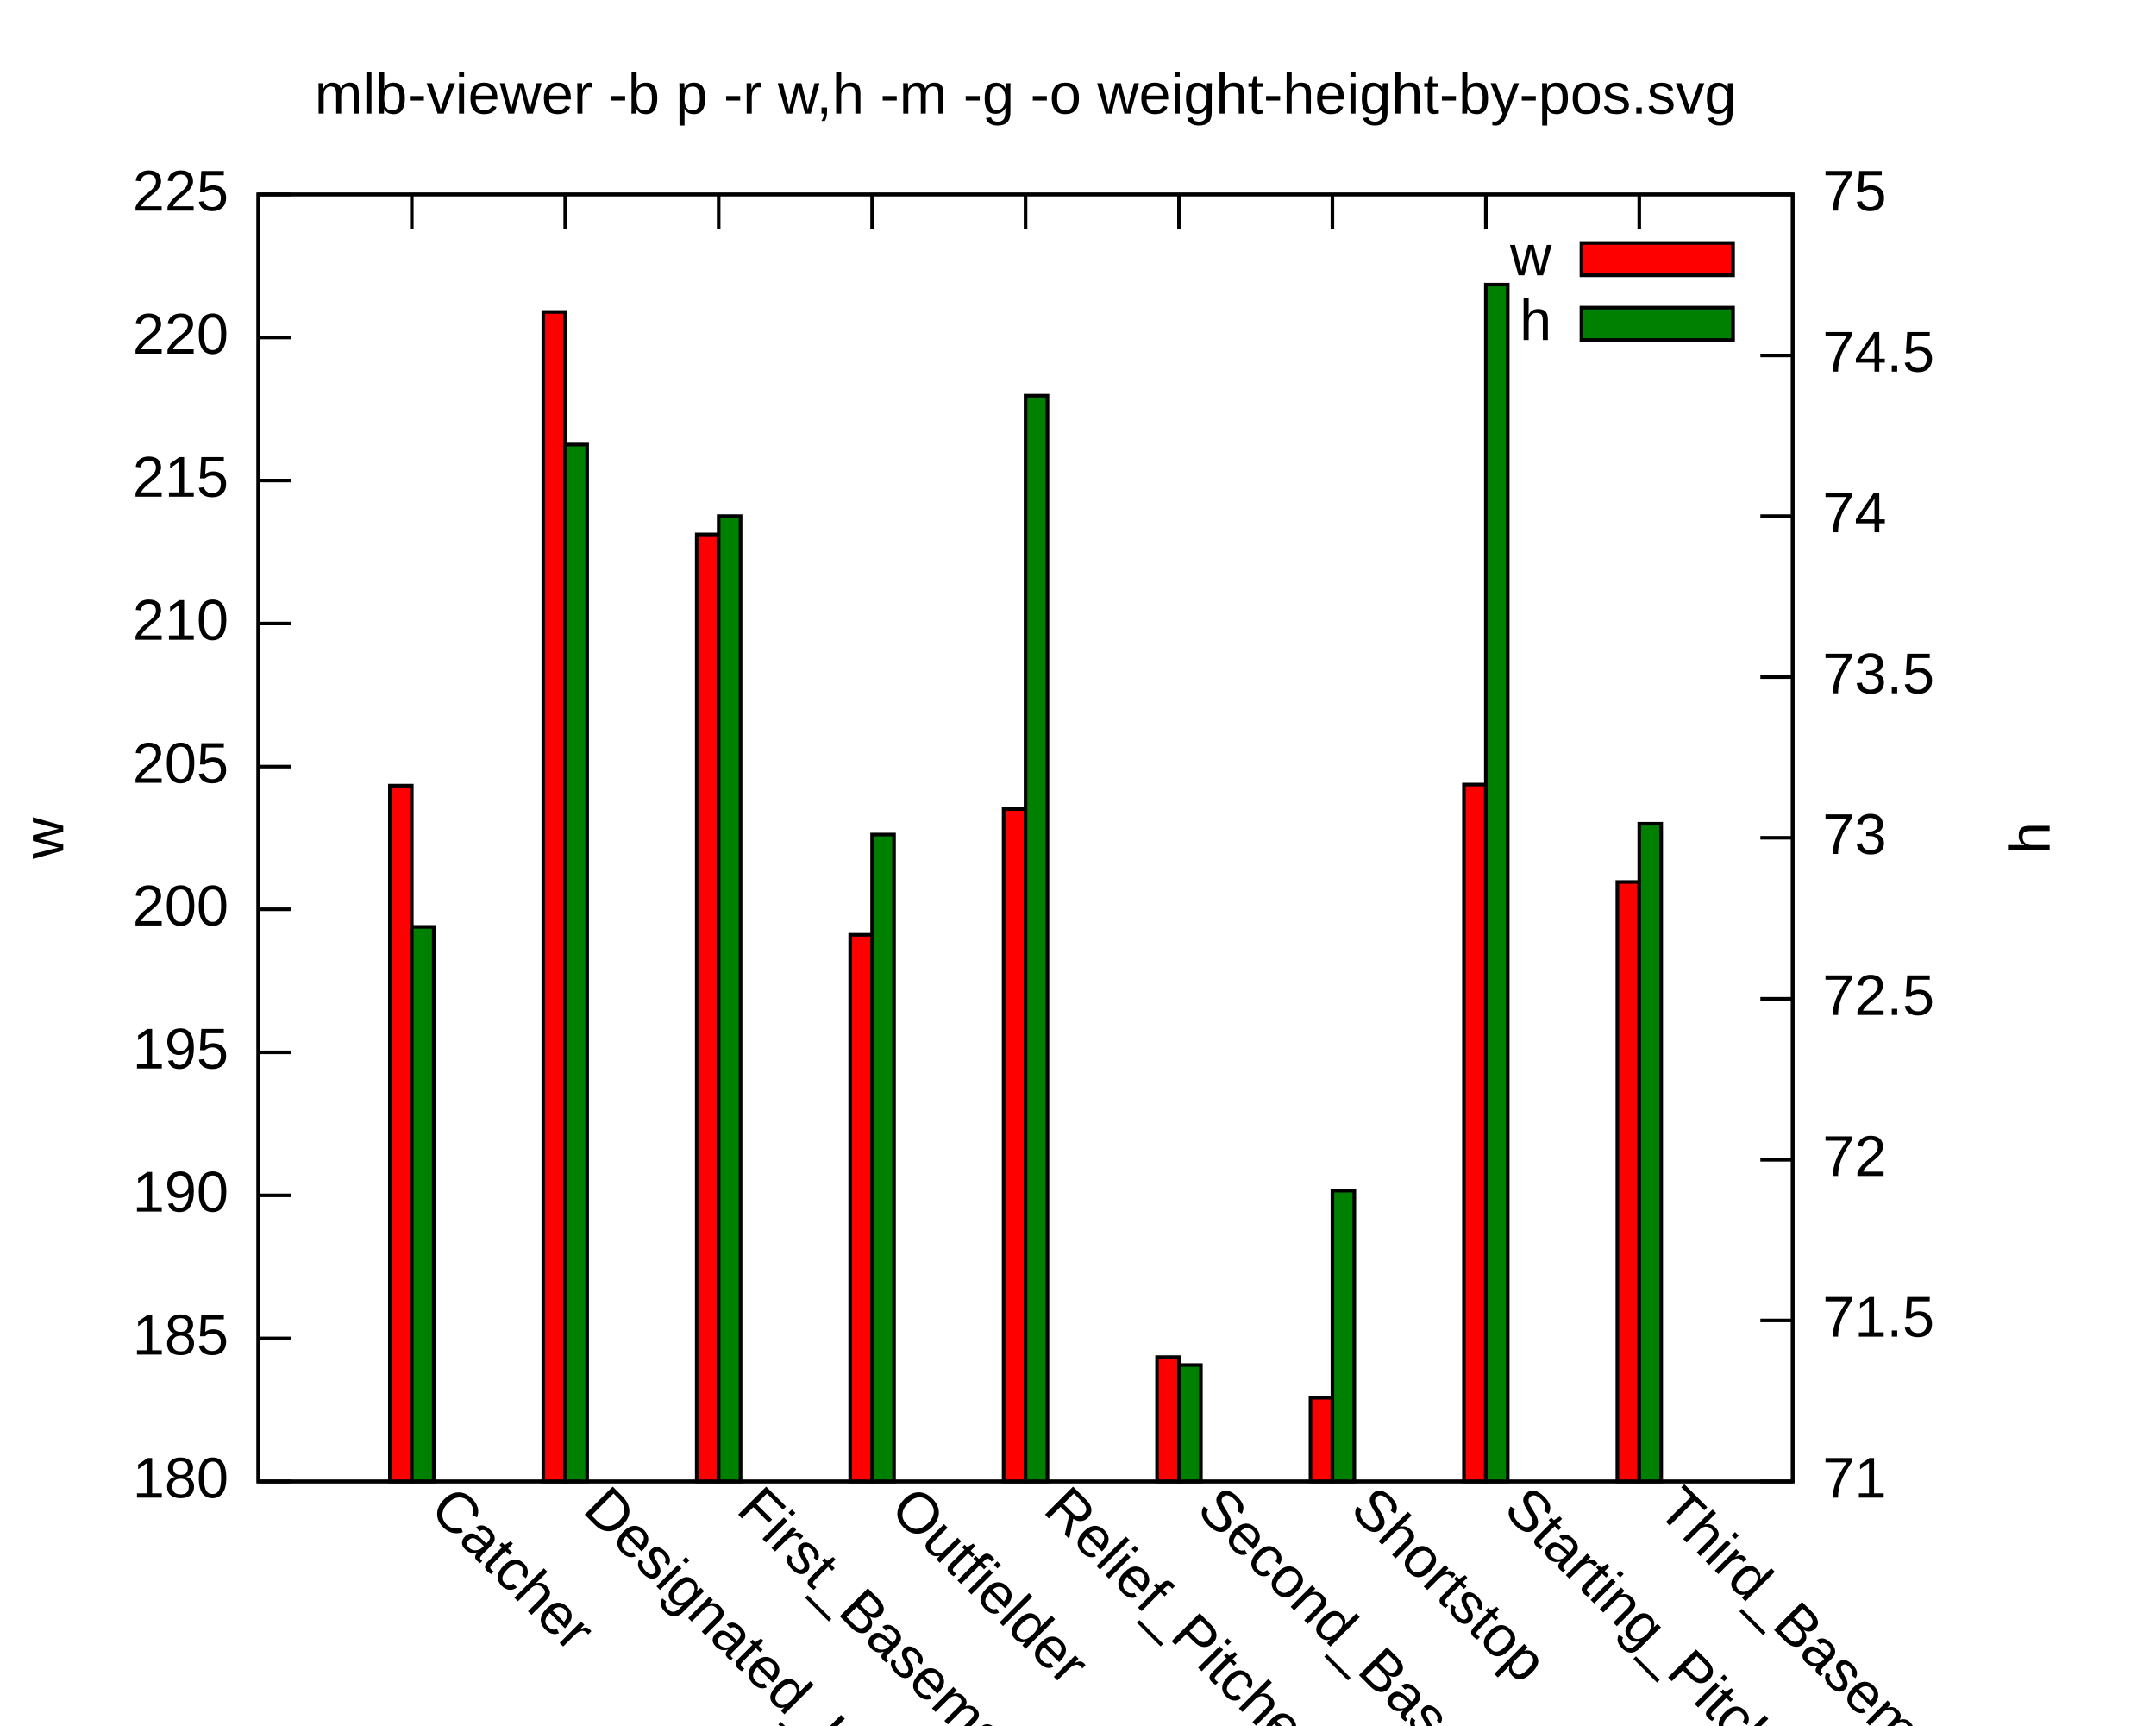
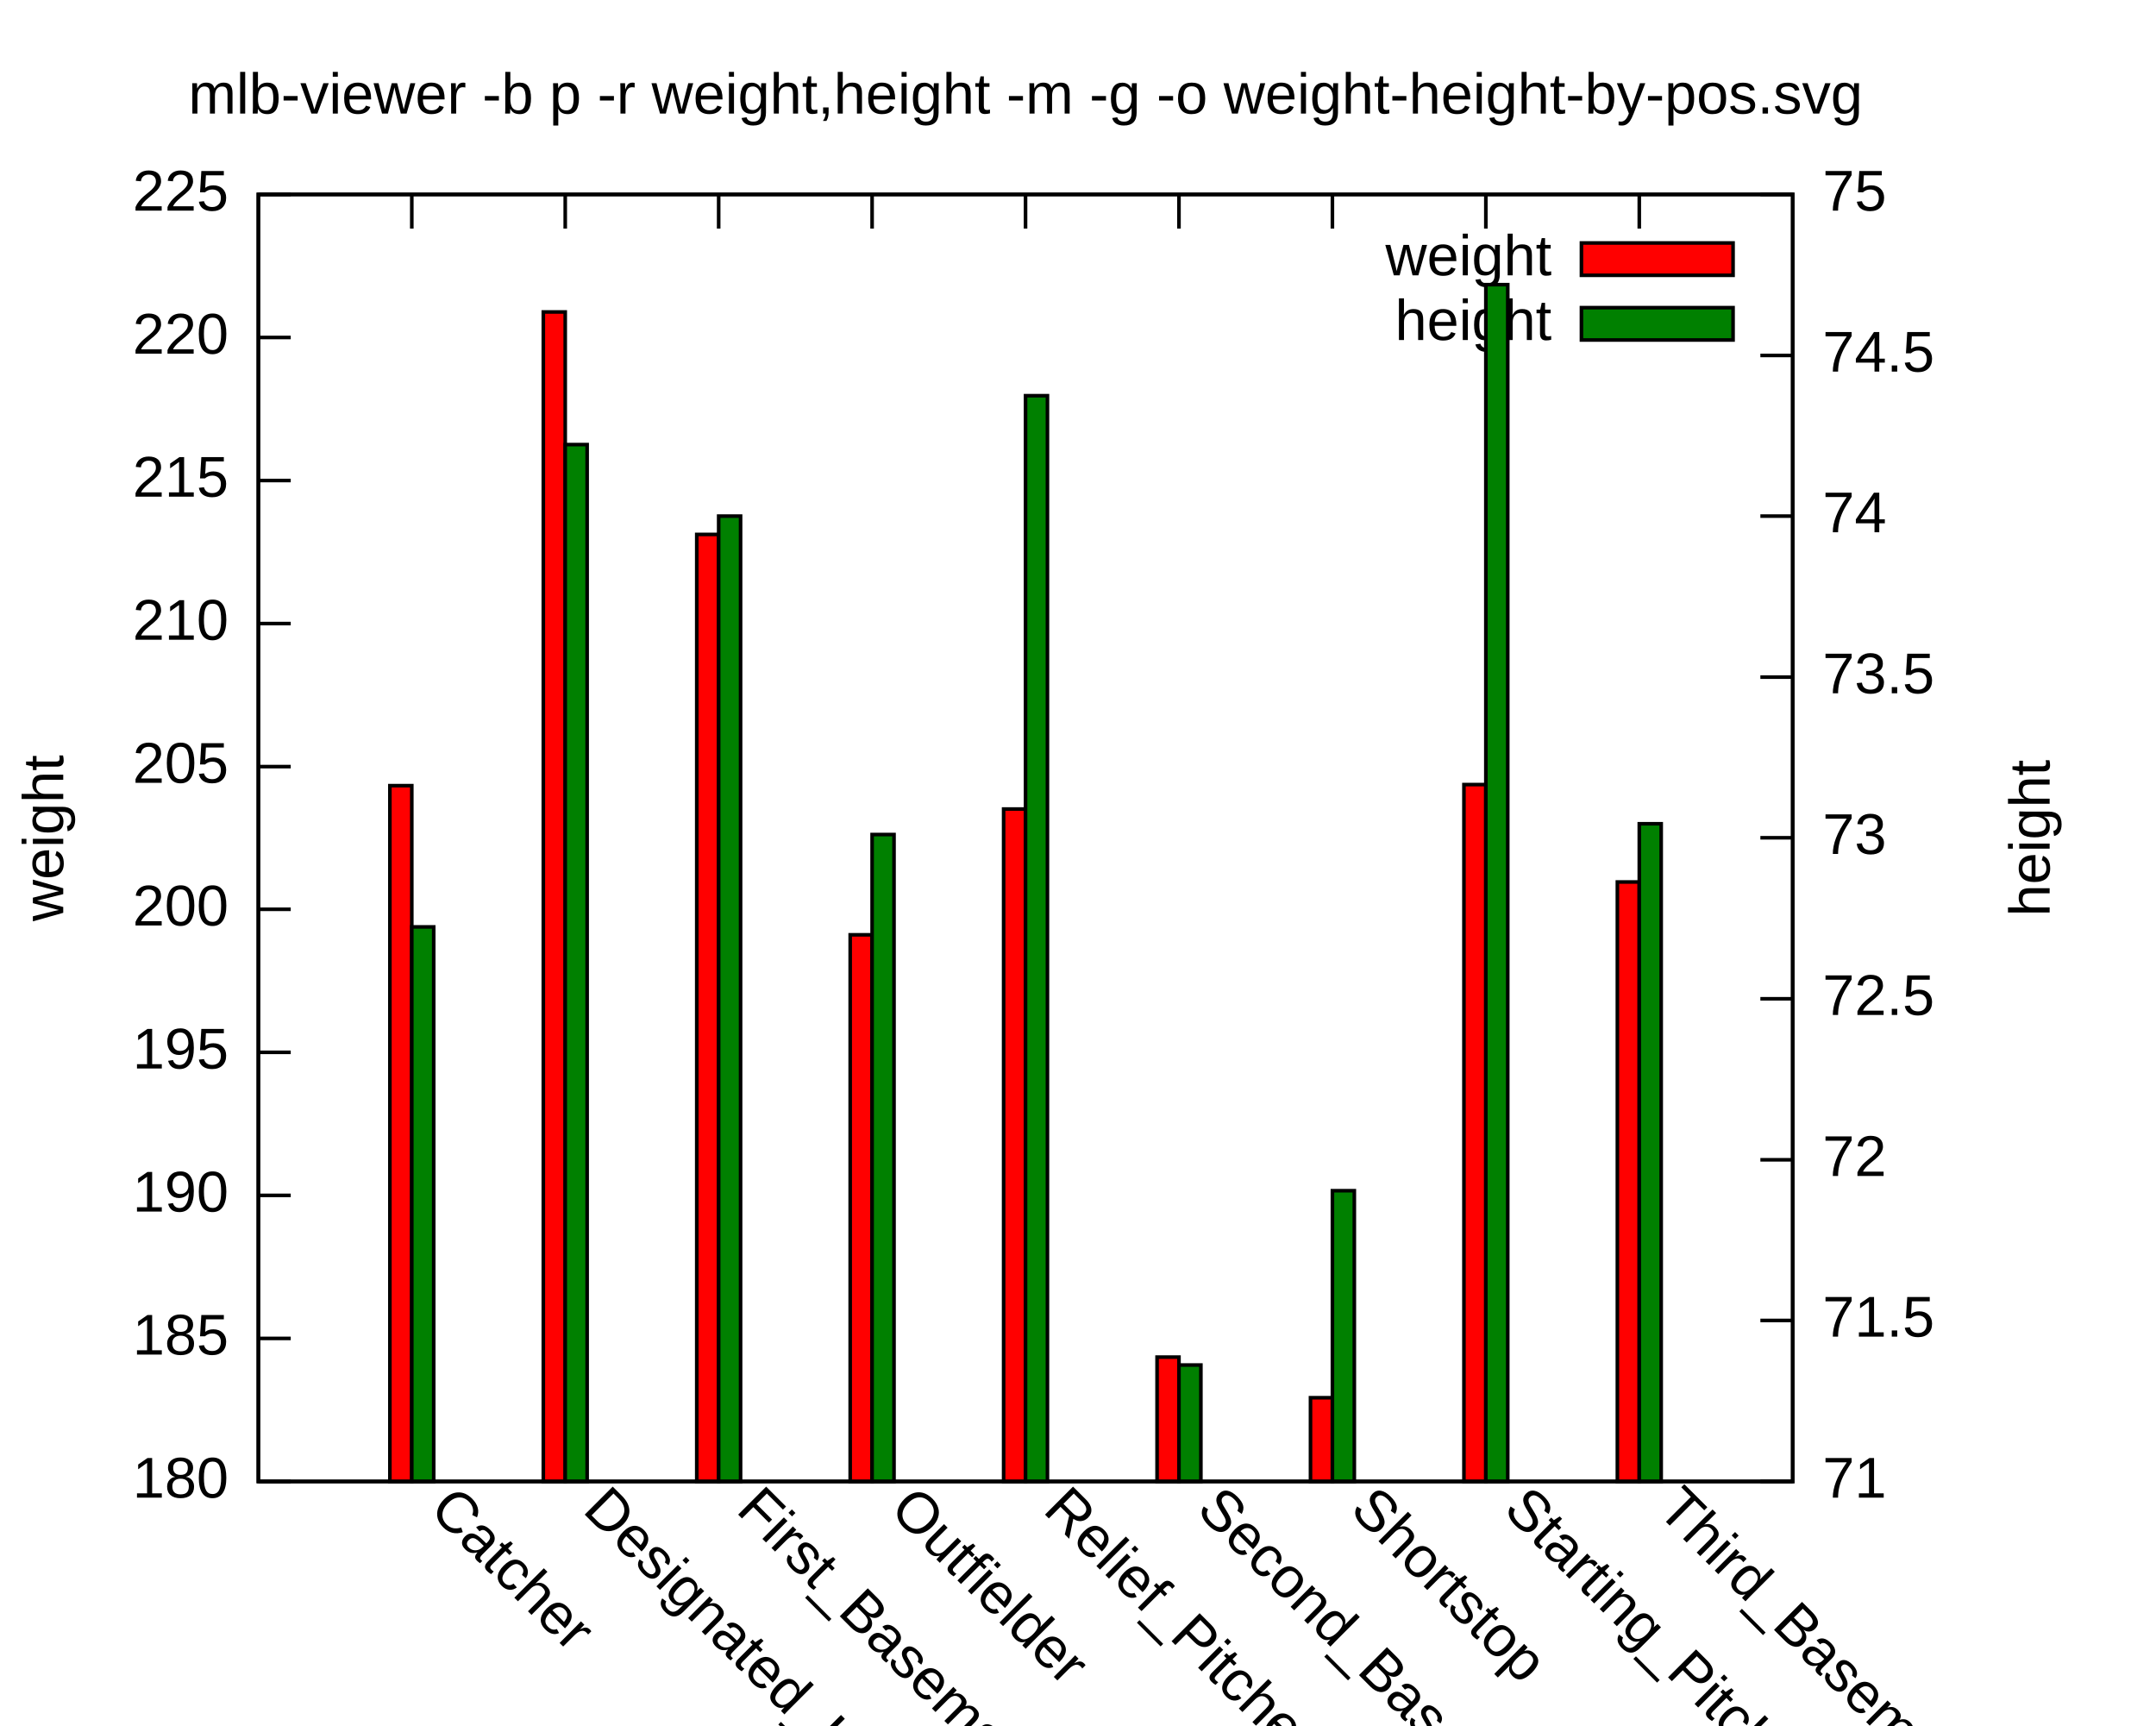
<svg xmlns="http://www.w3.org/2000/svg" xmlns:xlink="http://www.w3.org/1999/xlink" width="600" height="480" viewBox="0 0 600 480">
  <g id="gnuplot_canvas">
    <rect x="0" y="0" width="600" height="480" fill="none" />
    <defs>
      <circle id="gpDot" r="0.5" stroke-width="0.5" />
      <path id="gpPt0" stroke-width="0.222" stroke="currentColor" d="M-1,0 h2 M0,-1 v2" />
      <path id="gpPt1" stroke-width="0.222" stroke="currentColor" d="M-1,-1 L1,1 M1,-1 L-1,1" />
      <path id="gpPt2" stroke-width="0.222" stroke="currentColor" d="M-1,0 L1,0 M0,-1 L0,1 M-1,-1 L1,1 M-1,1 L1,-1" />
      <rect id="gpPt3" stroke-width="0.222" stroke="currentColor" x="-1" y="-1" width="2" height="2" />
      <rect id="gpPt4" stroke-width="0.222" stroke="currentColor" fill="currentColor" x="-1" y="-1" width="2" height="2" />
      <circle id="gpPt5" stroke-width="0.222" stroke="currentColor" cx="0" cy="0" r="1" />
      <use xlink:href="#gpPt5" id="gpPt6" fill="currentColor" stroke="none" />
      <path id="gpPt7" stroke-width="0.222" stroke="currentColor" d="M0,-1.33 L-1.33,0.67 L1.33,0.67 z" />
      <use xlink:href="#gpPt7" id="gpPt8" fill="currentColor" stroke="none" />
      <use xlink:href="#gpPt7" id="gpPt9" stroke="currentColor" transform="rotate(180)" />
      <use xlink:href="#gpPt9" id="gpPt10" fill="currentColor" stroke="none" />
      <use xlink:href="#gpPt3" id="gpPt11" stroke="currentColor" transform="rotate(45)" />
      <use xlink:href="#gpPt11" id="gpPt12" fill="currentColor" stroke="none" />
    </defs>
    <g style="fill:none; color:white; stroke:currentColor; stroke-width:1.00; stroke-linecap:butt; stroke-linejoin:miter">
</g>
    <g style="fill:none; color:black; stroke:currentColor; stroke-width:1.00; stroke-linecap:butt; stroke-linejoin:miter">
      <path d="M71.9,412.2 L80.9,412.2  h0.01" />
      <g transform="translate(63.6,416.7)" style="stroke:none; fill:black; font-family:Arial; font-size:12.00pt; text-anchor:end">
        <text> 180</text>
      </g>
      <path d="M71.9,372.4 L80.9,372.4  h0.01" />
      <g transform="translate(63.6,376.9)" style="stroke:none; fill:black; font-family:Arial; font-size:12.00pt; text-anchor:end">
        <text> 185</text>
      </g>
      <path d="M71.9,332.6 L80.9,332.6  h0.01" />
      <g transform="translate(63.6,337.1)" style="stroke:none; fill:black; font-family:Arial; font-size:12.00pt; text-anchor:end">
        <text> 190</text>
      </g>
      <path d="M71.9,292.8 L80.9,292.8  h0.01" />
      <g transform="translate(63.6,297.3)" style="stroke:none; fill:black; font-family:Arial; font-size:12.00pt; text-anchor:end">
        <text> 195</text>
      </g>
      <path d="M71.9,253.0 L80.9,253.0  h0.01" />
      <g transform="translate(63.6,257.5)" style="stroke:none; fill:black; font-family:Arial; font-size:12.00pt; text-anchor:end">
        <text> 200</text>
      </g>
      <path d="M71.9,213.3 L80.9,213.3  h0.01" />
      <g transform="translate(63.6,217.8)" style="stroke:none; fill:black; font-family:Arial; font-size:12.00pt; text-anchor:end">
        <text> 205</text>
      </g>
      <path d="M71.9,173.5 L80.9,173.5  h0.01" />
      <g transform="translate(63.6,178.0)" style="stroke:none; fill:black; font-family:Arial; font-size:12.00pt; text-anchor:end">
        <text> 210</text>
      </g>
      <path d="M71.9,133.7 L80.9,133.7  h0.01" />
      <g transform="translate(63.6,138.2)" style="stroke:none; fill:black; font-family:Arial; font-size:12.00pt; text-anchor:end">
        <text> 215</text>
      </g>
      <path d="M71.9,93.9 L80.9,93.9  h0.01" />
      <g transform="translate(63.6,98.4)" style="stroke:none; fill:black; font-family:Arial; font-size:12.00pt; text-anchor:end">
        <text> 220</text>
      </g>
      <path d="M71.9,54.1 L80.9,54.1  h0.01" />
      <g transform="translate(63.6,58.6)" style="stroke:none; fill:black; font-family:Arial; font-size:12.00pt; text-anchor:end">
        <text> 225</text>
      </g>
      <path d="M114.6,412.2 L114.6,403.2 M114.6,54.1 L114.6,63.1  h0.01" />
      <g transform="translate(119.1,420.5) rotate(45)" style="stroke:none; fill:black; font-family:Arial; font-size:12.00pt; text-anchor:start">
        <text>Catcher</text>
      </g>
      <path d="M157.3,412.2 L157.3,403.2 M157.3,54.1 L157.3,63.1  h0.01" />
      <g transform="translate(161.8,420.5) rotate(45)" style="stroke:none; fill:black; font-family:Arial; font-size:12.00pt; text-anchor:start">
        <text>Designated_Hitter</text>
      </g>
      <path d="M200.0,412.2 L200.0,403.2 M200.0,54.1 L200.0,63.1  h0.01" />
      <g transform="translate(204.5,420.5) rotate(45)" style="stroke:none; fill:black; font-family:Arial; font-size:12.00pt; text-anchor:start">
        <text>First_Baseman</text>
      </g>
      <path d="M242.7,412.2 L242.7,403.2 M242.7,54.1 L242.7,63.1  h0.01" />
      <g transform="translate(247.2,420.5) rotate(45)" style="stroke:none; fill:black; font-family:Arial; font-size:12.00pt; text-anchor:start">
        <text>Outfielder</text>
      </g>
      <path d="M285.4,412.2 L285.4,403.2 M285.4,54.1 L285.4,63.1  h0.01" />
      <g transform="translate(289.9,420.5) rotate(45)" style="stroke:none; fill:black; font-family:Arial; font-size:12.00pt; text-anchor:start">
        <text>Relief_Pitcher</text>
      </g>
      <path d="M328.1,412.2 L328.1,403.2 M328.1,54.1 L328.1,63.1  h0.01" />
      <g transform="translate(332.6,420.5) rotate(45)" style="stroke:none; fill:black; font-family:Arial; font-size:12.00pt; text-anchor:start">
        <text>Second_Baseman</text>
      </g>
      <path d="M370.8,412.2 L370.8,403.2 M370.8,54.1 L370.8,63.1  h0.01" />
      <g transform="translate(375.3,420.5) rotate(45)" style="stroke:none; fill:black; font-family:Arial; font-size:12.00pt; text-anchor:start">
        <text>Shortstop</text>
      </g>
      <path d="M413.5,412.2 L413.5,403.2 M413.5,54.1 L413.5,63.1  h0.01" />
      <g transform="translate(418.0,420.5) rotate(45)" style="stroke:none; fill:black; font-family:Arial; font-size:12.00pt; text-anchor:start">
        <text>Starting_Pitcher</text>
      </g>
      <path d="M456.2,412.2 L456.2,403.2 M456.2,54.1 L456.2,63.1  h0.01" />
      <g transform="translate(460.7,420.5) rotate(45)" style="stroke:none; fill:black; font-family:Arial; font-size:12.00pt; text-anchor:start">
        <text>Third_Baseman</text>
      </g>
      <path d="M498.9,412.2 L489.9,412.2  h0.01" />
      <g transform="translate(507.2,416.7)" style="stroke:none; fill:black; font-family:Arial; font-size:12.00pt; text-anchor:start">
        <text> 71</text>
      </g>
      <path d="M498.9,367.4 L489.9,367.4  h0.01" />
      <g transform="translate(507.2,371.9)" style="stroke:none; fill:black; font-family:Arial; font-size:12.00pt; text-anchor:start">
        <text> 71.5</text>
      </g>
      <path d="M498.9,322.7 L489.9,322.7  h0.01" />
      <g transform="translate(507.2,327.2)" style="stroke:none; fill:black; font-family:Arial; font-size:12.00pt; text-anchor:start">
        <text> 72</text>
      </g>
      <path d="M498.9,277.9 L489.9,277.9  h0.01" />
      <g transform="translate(507.2,282.4)" style="stroke:none; fill:black; font-family:Arial; font-size:12.00pt; text-anchor:start">
        <text> 72.5</text>
      </g>
      <path d="M498.9,233.1 L489.9,233.1  h0.01" />
      <g transform="translate(507.2,237.6)" style="stroke:none; fill:black; font-family:Arial; font-size:12.00pt; text-anchor:start">
        <text> 73</text>
      </g>
      <path d="M498.9,188.4 L489.9,188.4  h0.01" />
      <g transform="translate(507.2,192.9)" style="stroke:none; fill:black; font-family:Arial; font-size:12.00pt; text-anchor:start">
        <text> 73.5</text>
      </g>
      <path d="M498.9,143.6 L489.9,143.6  h0.01" />
      <g transform="translate(507.2,148.1)" style="stroke:none; fill:black; font-family:Arial; font-size:12.00pt; text-anchor:start">
        <text> 74</text>
      </g>
      <path d="M498.9,98.9 L489.9,98.9  h0.01" />
      <g transform="translate(507.2,103.4)" style="stroke:none; fill:black; font-family:Arial; font-size:12.00pt; text-anchor:start">
        <text> 74.5</text>
      </g>
      <path d="M498.9,54.1 L489.9,54.1  h0.01" />
      <g transform="translate(507.2,58.6)" style="stroke:none; fill:black; font-family:Arial; font-size:12.00pt; text-anchor:start">
        <text> 75</text>
      </g>
      <path d="M71.9,54.1 L71.9,412.2 L498.9,412.2 L498.9,54.1 L71.9,54.1 Z  h0.01" />
      <g transform="translate(17.6,233.2) rotate(270)" style="stroke:none; fill:black; font-family:Arial; font-size:12.00pt; text-anchor:middle">
-         <text>w</text>
+         <text>weight</text>
      </g>
      <g transform="translate(570.4,233.2) rotate(270)" style="stroke:none; fill:black; font-family:Arial; font-size:12.00pt; text-anchor:middle">
-         <text>h</text>
+         <text>height</text>
      </g>
      <g transform="translate(285.4,31.6)" style="stroke:none; fill:black; font-family:Arial; font-size:12.00pt; text-anchor:middle">
-         <text>mlb-viewer -b p -r w,h -m -g -o weight-height-by-pos.svg</text>
+         <text>mlb-viewer -b p -r weight,height -m -g -o weight-height-by-pos.svg</text>
      </g>
    </g>
    <g id="gnuplot_plot_1">
      <g style="fill:none; color:red; stroke:currentColor; stroke-width:1.00; stroke-linecap:butt; stroke-linejoin:miter">
        <g transform="translate(431.8,76.6)" style="stroke:none; fill:black; font-family:Arial; font-size:12.00pt; text-anchor:end">
-           <text>w</text>
+           <text>weight</text>
        </g>
        <g style="stroke:none; shape-rendering:crispEdges">
          <polygon fill="currentColor" points="440.1,76.6 482.3,76.6 482.3,67.6 440.1,67.6 " />
        </g>
        <path stroke="black" d="M440.1,76.6 L482.3,76.6 L482.3,67.6 L440.1,67.6 L440.1,76.6 Z  h0.01" />
        <g style="stroke:none; shape-rendering:crispEdges">
          <polygon fill="currentColor" points="108.5,412.2 114.7,412.2 114.7,218.5 108.5,218.5 " />
        </g>
        <path stroke="black" d="M108.5,412.2 L108.5,218.6 L114.6,218.6 L114.6,412.2 L108.5,412.2 Z  h0.01" />
        <g style="stroke:none; shape-rendering:crispEdges">
          <polygon fill="currentColor" points="151.2,412.2 157.4,412.2 157.4,86.7 151.2,86.7 " />
        </g>
        <path stroke="black" d="M151.2,412.2 L151.2,86.8 L157.3,86.8 L157.3,412.2 L151.2,412.2 Z  h0.01" />
        <g style="stroke:none; shape-rendering:crispEdges">
          <polygon fill="currentColor" points="193.9,412.2 200.1,412.2 200.1,148.6 193.9,148.6 " />
        </g>
        <path stroke="black" d="M193.9,412.2 L193.9,148.7 L200.0,148.7 L200.0,412.2 L193.9,412.2 Z  h0.01" />
        <g style="stroke:none; shape-rendering:crispEdges">
          <polygon fill="currentColor" points="236.6,412.2 242.8,412.2 242.8,260.0 236.6,260.0 " />
        </g>
        <path stroke="black" d="M236.6,412.2 L236.6,260.1 L242.7,260.1 L242.7,412.2 L236.6,412.2 Z  h0.01" />
        <g style="stroke:none; shape-rendering:crispEdges">
          <polygon fill="currentColor" points="279.3,412.2 285.5,412.2 285.5,225.0 279.3,225.0 " />
        </g>
        <path stroke="black" d="M279.3,412.2 L279.3,225.1 L285.4,225.1 L285.4,412.2 L279.3,412.2 Z  h0.01" />
        <g style="stroke:none; shape-rendering:crispEdges">
          <polygon fill="currentColor" points="322.0,412.2 328.2,412.2 328.2,377.5 322.0,377.5 " />
        </g>
        <path stroke="black" d="M322.0,412.2 L322.0,377.6 L328.1,377.6 L328.1,412.2 L322.0,412.2 Z  h0.01" />
        <g style="stroke:none; shape-rendering:crispEdges">
          <polygon fill="currentColor" points="364.7,412.2 370.9,412.2 370.9,388.8 364.7,388.8 " />
        </g>
        <path stroke="black" d="M364.7,412.2 L364.7,388.9 L370.8,388.9 L370.8,412.2 L364.7,412.2 Z  h0.01" />
        <g style="stroke:none; shape-rendering:crispEdges">
          <polygon fill="currentColor" points="407.4,412.2 413.6,412.2 413.6,218.2 407.4,218.2 " />
        </g>
        <path stroke="black" d="M407.4,412.2 L407.4,218.3 L413.5,218.3 L413.5,412.2 L407.4,412.2 Z  h0.01" />
        <g style="stroke:none; shape-rendering:crispEdges">
          <polygon fill="currentColor" points="450.1,412.2 456.3,412.2 456.3,245.3 450.1,245.3 " />
        </g>
        <path stroke="black" d="M450.1,412.2 L450.1,245.4 L456.2,245.4 L456.2,412.2 L450.1,412.2 Z  h0.01" />
      </g>
    </g>
    <g id="gnuplot_plot_2">
      <g style="fill:none; color:green; stroke:currentColor; stroke-width:1.00; stroke-linecap:butt; stroke-linejoin:miter">
        <g transform="translate(431.8,94.6)" style="stroke:none; fill:black; font-family:Arial; font-size:12.00pt; text-anchor:end">
-           <text>h</text>
+           <text>height</text>
        </g>
        <g style="stroke:none; shape-rendering:crispEdges">
          <polygon fill="currentColor" points="440.1,94.6 482.3,94.6 482.3,85.6 440.1,85.6 " />
        </g>
        <path stroke="black" d="M440.1,94.6 L482.3,94.6 L482.3,85.6 L440.1,85.6 L440.1,94.6 Z  h0.01" />
        <g style="stroke:none; shape-rendering:crispEdges">
          <polygon fill="currentColor" points="114.6,412.2 120.8,412.2 120.8,257.8 114.6,257.8 " />
        </g>
        <path stroke="black" d="M114.6,412.2 L114.6,257.9 L120.7,257.9 L120.7,412.2 L114.6,412.2 Z  h0.01" />
        <g style="stroke:none; shape-rendering:crispEdges">
          <polygon fill="currentColor" points="157.3,412.2 163.5,412.2 163.5,123.6 157.3,123.6 " />
        </g>
        <path stroke="black" d="M157.3,412.2 L157.3,123.7 L163.4,123.7 L163.4,412.2 L157.3,412.2 Z  h0.01" />
        <g style="stroke:none; shape-rendering:crispEdges">
          <polygon fill="currentColor" points="200.0,412.2 206.2,412.2 206.2,143.5 200.0,143.5 " />
        </g>
        <path stroke="black" d="M200.0,412.2 L200.0,143.6 L206.1,143.6 L206.1,412.2 L200.0,412.2 Z  h0.01" />
        <g style="stroke:none; shape-rendering:crispEdges">
          <polygon fill="currentColor" points="242.7,412.2 248.9,412.2 248.9,232.1 242.7,232.1 " />
        </g>
        <path stroke="black" d="M242.7,412.2 L242.7,232.2 L248.8,232.2 L248.8,412.2 L242.7,412.2 Z  h0.01" />
        <g style="stroke:none; shape-rendering:crispEdges">
          <polygon fill="currentColor" points="285.4,412.2 291.6,412.2 291.6,110.0 285.4,110.0 " />
        </g>
        <path stroke="black" d="M285.4,412.2 L285.4,110.1 L291.5,110.1 L291.5,412.2 L285.4,412.2 Z  h0.01" />
        <g style="stroke:none; shape-rendering:crispEdges">
          <polygon fill="currentColor" points="328.1,412.2 334.3,412.2 334.3,379.7 328.1,379.7 " />
        </g>
        <path stroke="black" d="M328.1,412.2 L328.1,379.8 L334.2,379.8 L334.2,412.2 L328.1,412.2 Z  h0.01" />
        <g style="stroke:none; shape-rendering:crispEdges">
          <polygon fill="currentColor" points="370.8,412.2 377.0,412.2 377.0,331.2 370.8,331.2 " />
        </g>
        <path stroke="black" d="M370.8,412.2 L370.8,331.3 L376.9,331.3 L376.9,412.2 L370.8,412.2 Z  h0.01" />
        <g style="stroke:none; shape-rendering:crispEdges">
          <polygon fill="currentColor" points="413.5,412.2 419.7,412.2 419.7,79.1 413.5,79.1 " />
        </g>
        <path stroke="black" d="M413.5,412.2 L413.5,79.2 L419.6,79.2 L419.6,412.2 L413.5,412.2 Z  h0.01" />
        <g style="stroke:none; shape-rendering:crispEdges">
          <polygon fill="currentColor" points="456.2,412.2 462.4,412.2 462.4,229.1 456.2,229.1 " />
        </g>
        <path stroke="black" d="M456.2,412.2 L456.2,229.2 L462.3,229.2 L462.3,412.2 L456.2,412.2 Z  h0.01" />
      </g>
    </g>
    <g style="fill:none; color:black; stroke:currentColor; stroke-width:1.00; stroke-linecap:butt; stroke-linejoin:miter">
      <path d="M71.9,54.1 L71.9,412.2 L498.9,412.2 L498.9,54.1 L71.9,54.1 Z  h0.01" />
    </g>
  </g>
</svg>
